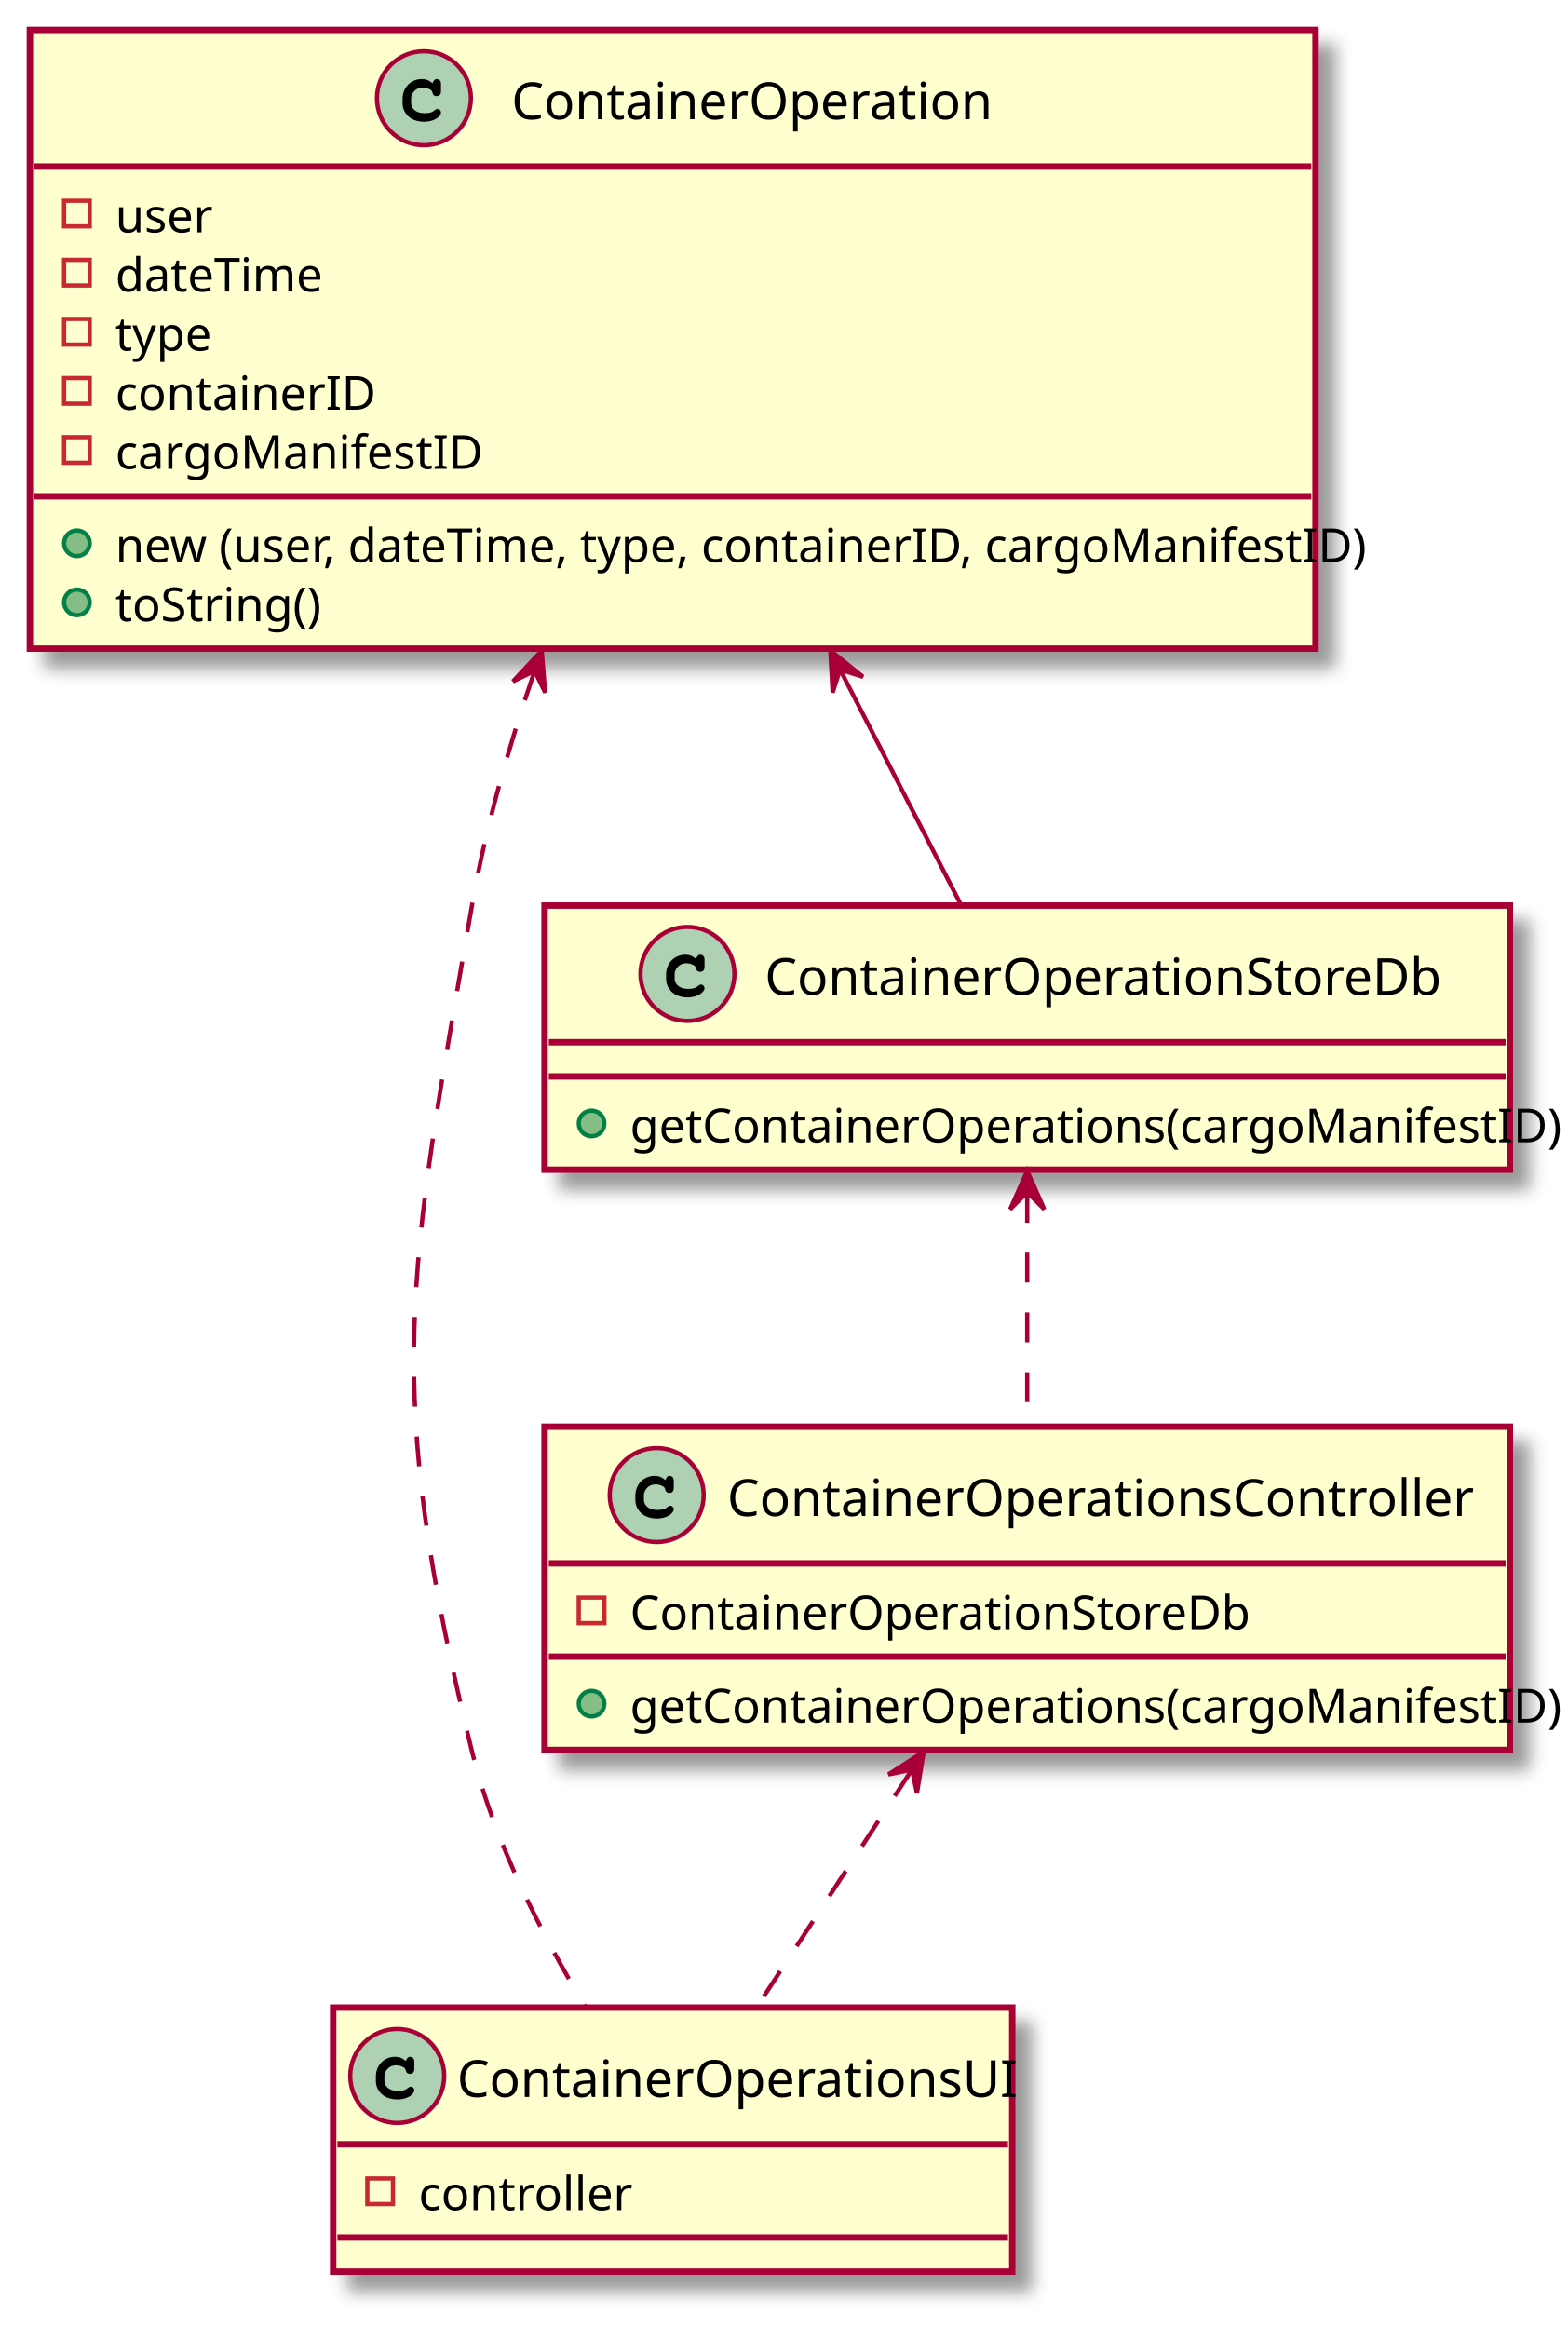
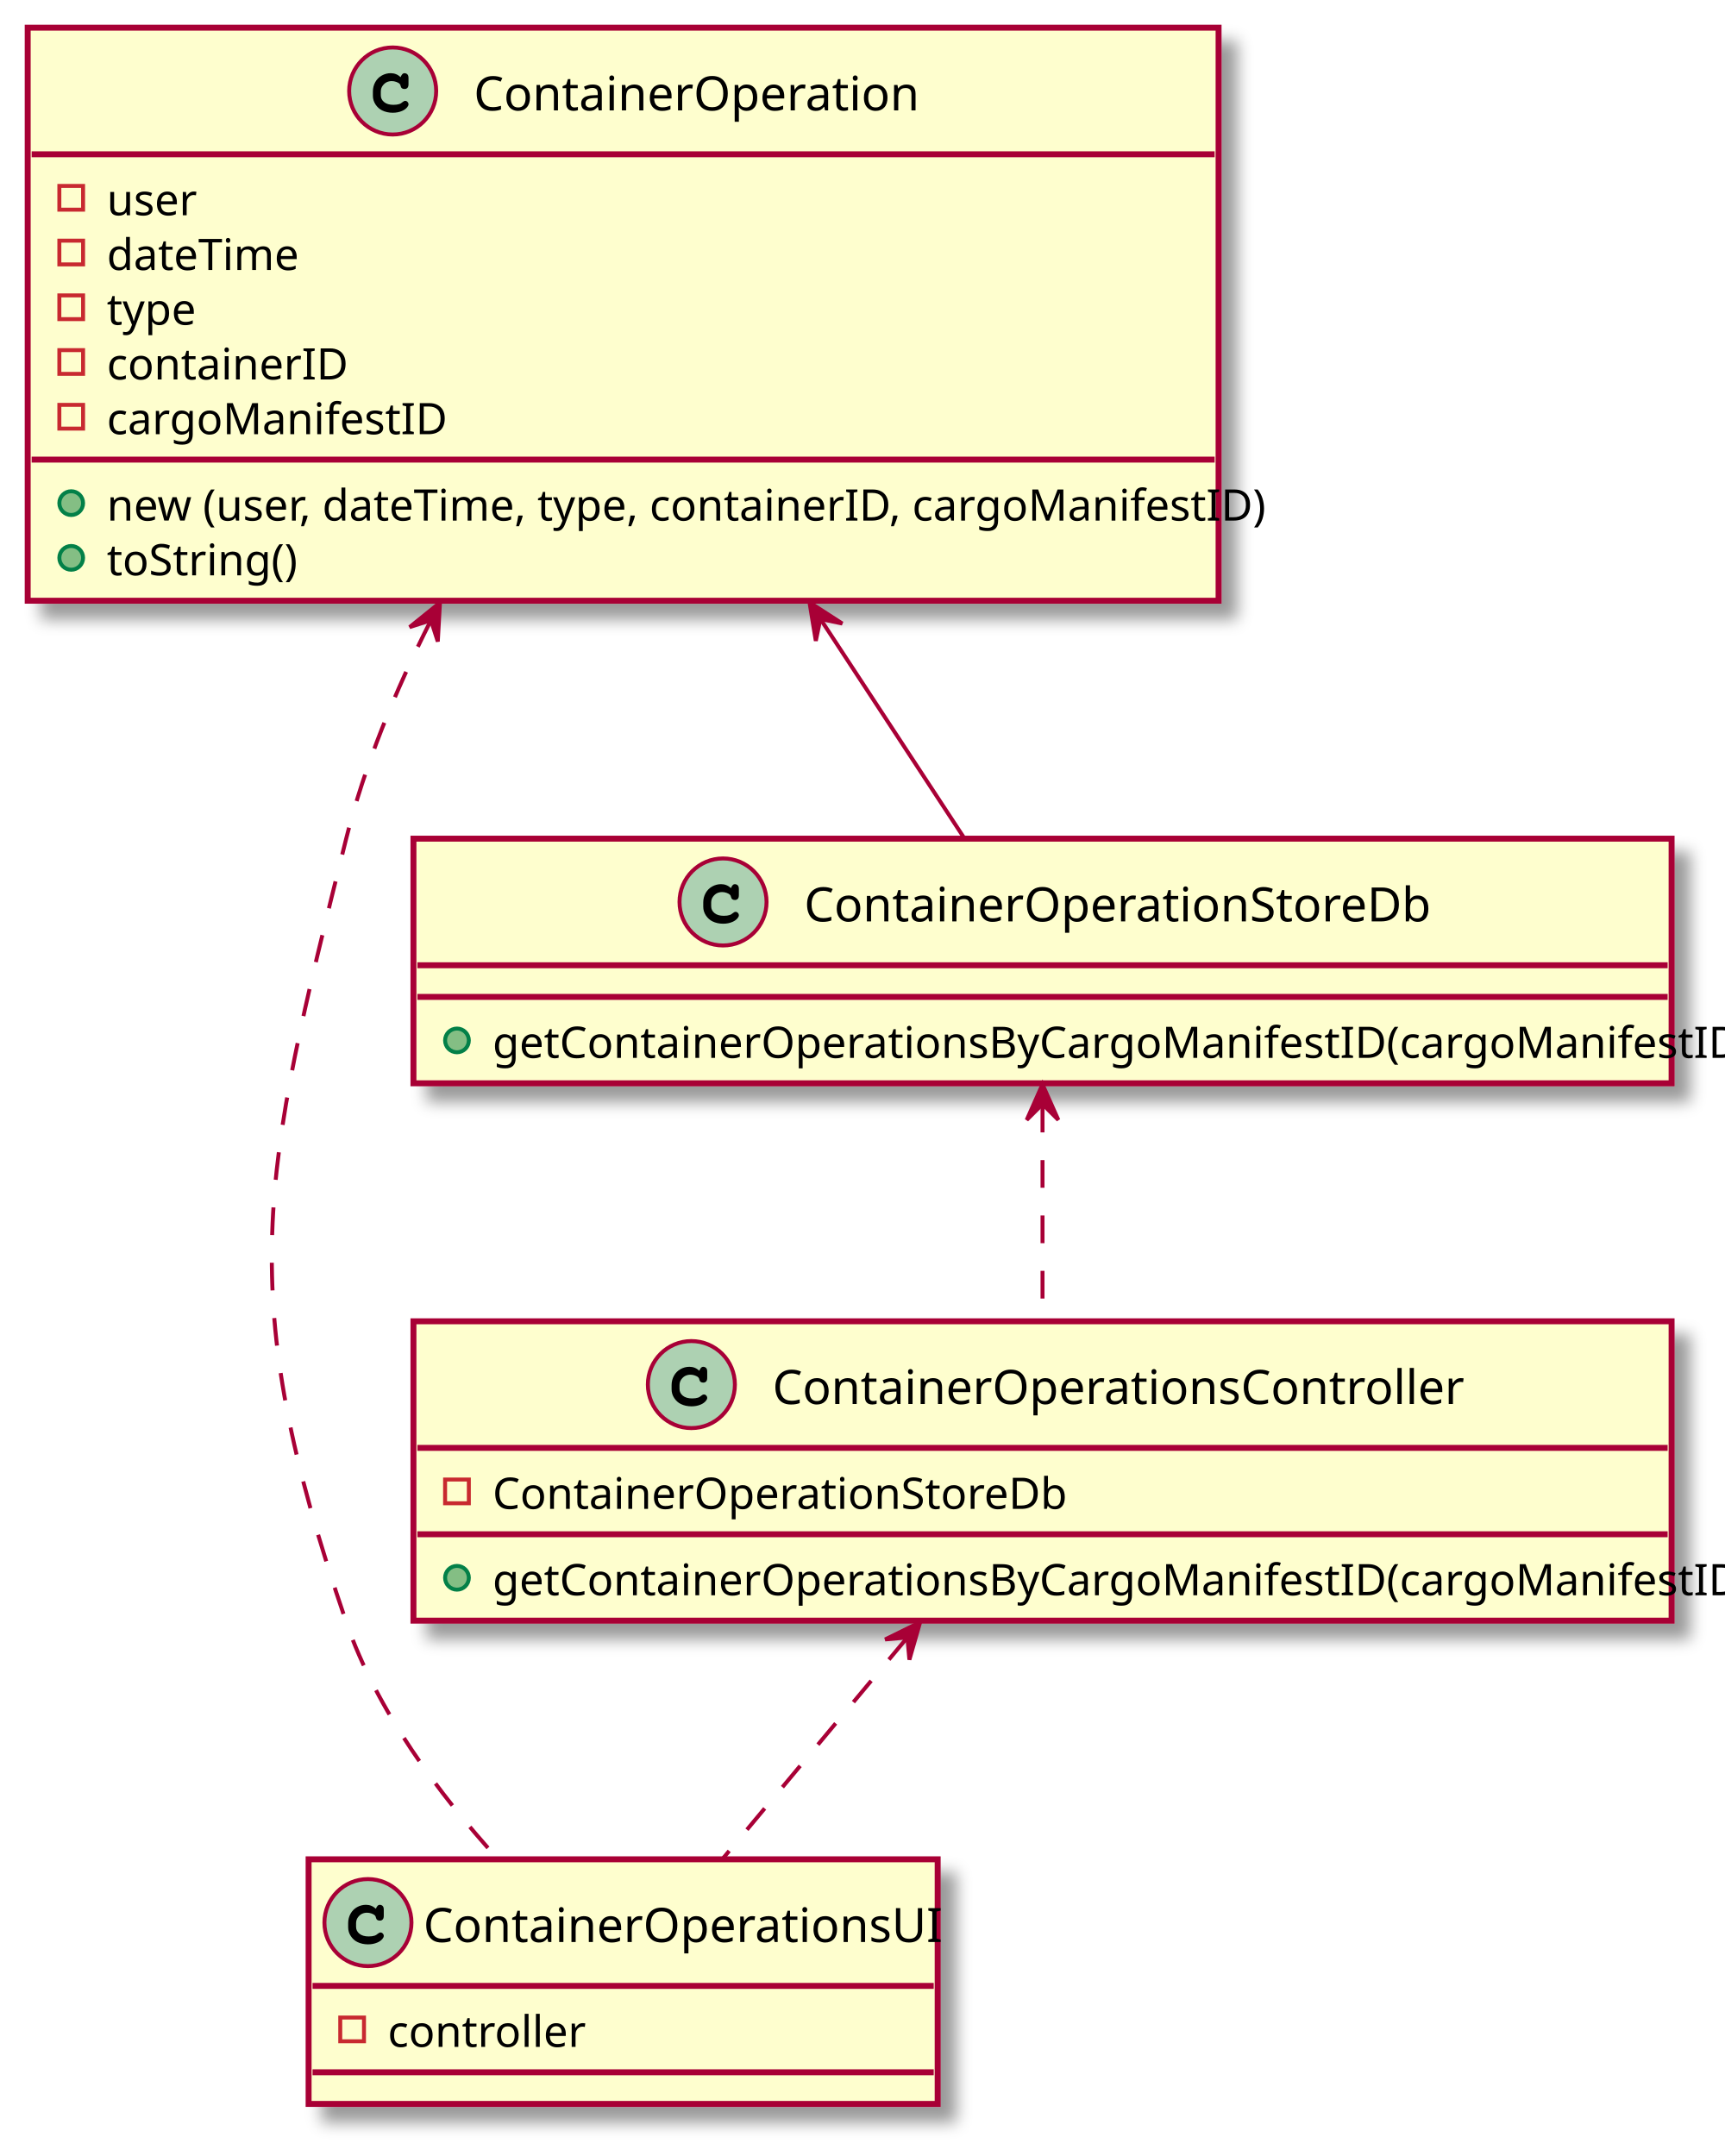
- <svg xmlns="http://www.w3.org/2000/svg" contentScriptType="application/ecmascript" contentStyleType="text/css" height="545px" preserveAspectRatio="none" style="width:367px;height:545px;" version="1.1" viewBox="0 0 367 545" width="367px" zoomAndPan="magnify">
+ <svg xmlns="http://www.w3.org/2000/svg" contentScriptType="application/ecmascript" contentStyleType="text/css" height="545px" preserveAspectRatio="none" style="width:436px;height:545px;" version="1.1" viewBox="0 0 436 545" width="436px" zoomAndPan="magnify">
  <defs>
-     <filter height="300%" id="fnkre9kja9ngw" width="300%" x="-1" y="-1">
+     <filter height="300%" id="f1bkq9yzfir8e6" width="300%" x="-1" y="-1">
      <feGaussianBlur result="blurOut" stdDeviation="2.0" />
      <feColorMatrix in="blurOut" result="blurOut2" type="matrix" values="0 0 0 0 0 0 0 0 0 0 0 0 0 0 0 0 0 0 .4 0" />
      <feOffset dx="4.0" dy="4.0" in="blurOut2" result="blurOut3" />
      <feBlend in="SourceGraphic" in2="blurOut3" mode="normal" />
    </filter>
  </defs>
  <g>
-     <rect codeLine="3" fill="#FEFECE" filter="url(#fnkre9kja9ngw)" height="61.836" id="ContainerOperationsUI" style="stroke:#A80036;stroke-width:1.5;" width="159" x="78" y="470" />
+     <rect codeLine="3" fill="#FEFECE" filter="url(#f1bkq9yzfir8e6)" height="61.836" id="ContainerOperationsUI" style="stroke:#A80036;stroke-width:1.5;" width="159" x="78" y="470" />
    <ellipse cx="93" cy="486" fill="#ADD1B2" rx="11" ry="11" style="stroke:#A80036;stroke-width:1.0;" />
    <path d="M95,482.5 Q95.203,482 95.438,481.75 Q95.672,481.5 95.938,481.5 Q96.406,481.5 96.703,481.781 Q97,482.062 97,482.719 L97,484.281 Q97,484.938 96.719,485.219 Q96.438,485.5 96,485.5 Q95.609,485.5 95.359,485.328 Q95.109,485.156 95,484.703 Q94.953,484.391 94.781,484.219 Q94.469,483.891 93.906,483.703 Q93.344,483.5 92.781,483.5 Q92.078,483.5 91.484,483.781 Q90.906,484.062 90.453,484.688 Q90,485.312 90,486.172 L90,487.094 Q90,488.125 90.844,488.812 Q91.688,489.5 93.188,489.5 Q94.078,489.5 94.703,489.297 Q95.062,489.188 95.469,488.828 Q95.734,488.625 95.875,488.562 Q96.016,488.5 96.188,488.5 Q96.516,488.5 96.75,488.766 Q97,489.016 97,489.375 Q97,489.719 96.656,490.125 Q96.156,490.719 95.359,491.047 Q94.312,491.5 93.031,491.5 Q91.531,491.5 90.328,490.906 Q89.359,490.438 88.672,489.422 Q88,488.406 88,487.203 L88,486.109 Q88,484.859 88.594,483.766 Q89.203,482.672 90.25,482.094 Q91.312,481.5 92.5,481.5 Q93.219,481.5 93.844,481.75 Q94.469,482 95,482.5 Z " fill="#000000" />
    <text fill="#000000" font-family="sans-serif" font-size="12" lengthAdjust="spacing" textLength="127" x="107" y="490.91">ContainerOperationsUI</text>
    <line style="stroke:#A80036;stroke-width:1.5;" x1="79" x2="236" y1="502" y2="502" />
    <rect fill="none" height="6" style="stroke:#C82930;stroke-width:1.0;" width="6" x="86" y="510" />
    <text fill="#000000" font-family="sans-serif" font-size="11" lengthAdjust="spacing" textLength="45" x="98" y="517.419">controller</text>
    <line style="stroke:#A80036;stroke-width:1.5;" x1="79" x2="236" y1="523.836" y2="523.836" />
-     <rect codeLine="7" fill="#FEFECE" filter="url(#fnkre9kja9ngw)" height="75.672" id="ContainerOperationsController" style="stroke:#A80036;stroke-width:1.5;" width="226" x="127.5" y="334" />
-     <ellipse cx="153.75" cy="350" fill="#ADD1B2" rx="11" ry="11" style="stroke:#A80036;stroke-width:1.0;" />
-     <path d="M155.75,346.5 Q155.953,346 156.188,345.75 Q156.422,345.5 156.688,345.5 Q157.156,345.5 157.453,345.781 Q157.75,346.062 157.75,346.719 L157.75,348.281 Q157.75,348.938 157.469,349.219 Q157.188,349.5 156.75,349.5 Q156.359,349.5 156.109,349.328 Q155.859,349.156 155.75,348.703 Q155.703,348.391 155.531,348.219 Q155.219,347.891 154.656,347.703 Q154.094,347.5 153.531,347.5 Q152.828,347.5 152.234,347.781 Q151.656,348.062 151.203,348.688 Q150.75,349.312 150.75,350.172 L150.75,351.094 Q150.75,352.125 151.594,352.812 Q152.438,353.5 153.938,353.5 Q154.828,353.5 155.453,353.297 Q155.812,353.188 156.219,352.828 Q156.484,352.625 156.625,352.562 Q156.766,352.5 156.938,352.5 Q157.266,352.5 157.5,352.766 Q157.75,353.016 157.75,353.375 Q157.75,353.719 157.406,354.125 Q156.906,354.719 156.109,355.047 Q155.062,355.5 153.781,355.5 Q152.281,355.5 151.078,354.906 Q150.109,354.438 149.422,353.422 Q148.75,352.406 148.75,351.203 L148.75,350.109 Q148.75,348.859 149.344,347.766 Q149.953,346.672 151,346.094 Q152.062,345.5 153.25,345.5 Q153.969,345.5 154.594,345.75 Q155.219,346 155.75,346.5 Z " fill="#000000" />
-     <text fill="#000000" font-family="sans-serif" font-size="12" lengthAdjust="spacing" textLength="169" x="170.25" y="354.91">ContainerOperationsController</text>
-     <line style="stroke:#A80036;stroke-width:1.5;" x1="128.5" x2="352.5" y1="366" y2="366" />
-     <rect fill="none" height="6" style="stroke:#C82930;stroke-width:1.0;" width="6" x="135.5" y="374" />
-     <text fill="#000000" font-family="sans-serif" font-size="11" lengthAdjust="spacing" textLength="132" x="147.5" y="381.419">ContainerOperationStoreDb</text>
-     <line style="stroke:#A80036;stroke-width:1.5;" x1="128.5" x2="352.5" y1="387.836" y2="387.836" />
-     <ellipse cx="138.5" cy="398.836" fill="#84BE84" rx="3" ry="3" style="stroke:#038048;stroke-width:1.0;" />
-     <text fill="#000000" font-family="sans-serif" font-size="11" lengthAdjust="spacing" textLength="200" x="147.5" y="403.255">getContainerOperations(cargoManifestID)</text>
-     <rect codeLine="12" fill="#FEFECE" filter="url(#fnkre9kja9ngw)" height="61.836" id="ContainerOperationStoreDb" style="stroke:#A80036;stroke-width:1.5;" width="226" x="127.5" y="212" />
-     <ellipse cx="160.95" cy="228" fill="#ADD1B2" rx="11" ry="11" style="stroke:#A80036;stroke-width:1.0;" />
-     <path d="M162.95,224.5 Q163.153,224 163.387,223.75 Q163.622,223.5 163.887,223.5 Q164.356,223.5 164.653,223.781 Q164.95,224.062 164.95,224.719 L164.95,226.281 Q164.95,226.938 164.669,227.219 Q164.387,227.5 163.95,227.5 Q163.559,227.5 163.309,227.328 Q163.059,227.156 162.95,226.703 Q162.903,226.391 162.731,226.219 Q162.419,225.891 161.856,225.703 Q161.294,225.5 160.731,225.5 Q160.028,225.5 159.434,225.781 Q158.856,226.062 158.403,226.688 Q157.95,227.312 157.95,228.172 L157.95,229.094 Q157.95,230.125 158.794,230.812 Q159.637,231.5 161.137,231.5 Q162.028,231.5 162.653,231.297 Q163.012,231.188 163.419,230.828 Q163.684,230.625 163.825,230.562 Q163.966,230.5 164.137,230.5 Q164.466,230.5 164.7,230.766 Q164.95,231.016 164.95,231.375 Q164.95,231.719 164.606,232.125 Q164.106,232.719 163.309,233.047 Q162.262,233.5 160.981,233.5 Q159.481,233.5 158.278,232.906 Q157.309,232.438 156.622,231.422 Q155.95,230.406 155.95,229.203 L155.95,228.109 Q155.95,226.859 156.544,225.766 Q157.153,224.672 158.2,224.094 Q159.262,223.5 160.45,223.5 Q161.169,223.5 161.794,223.75 Q162.419,224 162.95,224.5 Z " fill="#000000" />
-     <text fill="#000000" font-family="sans-serif" font-size="12" lengthAdjust="spacing" textLength="153" x="179.05" y="232.91">ContainerOperationStoreDb</text>
-     <line style="stroke:#A80036;stroke-width:1.5;" x1="128.5" x2="352.5" y1="244" y2="244" />
-     <line style="stroke:#A80036;stroke-width:1.5;" x1="128.5" x2="352.5" y1="252" y2="252" />
-     <ellipse cx="138.5" cy="263" fill="#84BE84" rx="3" ry="3" style="stroke:#038048;stroke-width:1.0;" />
-     <text fill="#000000" font-family="sans-serif" font-size="11" lengthAdjust="spacing" textLength="200" x="147.5" y="267.419">getContainerOperations(cargoManifestID)</text>
-     <rect codeLine="16" fill="#FEFECE" filter="url(#fnkre9kja9ngw)" height="144.852" id="ContainerOperation" style="stroke:#A80036;stroke-width:1.5;" width="301" x="7" y="7" />
+     <rect codeLine="7" fill="#FEFECE" filter="url(#f1bkq9yzfir8e6)" height="75.672" id="ContainerOperationsController" style="stroke:#A80036;stroke-width:1.5;" width="318" x="104.5" y="334" />
+     <ellipse cx="174.75" cy="350" fill="#ADD1B2" rx="11" ry="11" style="stroke:#A80036;stroke-width:1.0;" />
+     <path d="M176.75,346.5 Q176.953,346 177.188,345.75 Q177.422,345.5 177.688,345.5 Q178.156,345.5 178.453,345.781 Q178.75,346.062 178.75,346.719 L178.75,348.281 Q178.75,348.938 178.469,349.219 Q178.188,349.5 177.75,349.5 Q177.359,349.5 177.109,349.328 Q176.859,349.156 176.75,348.703 Q176.703,348.391 176.531,348.219 Q176.219,347.891 175.656,347.703 Q175.094,347.5 174.531,347.5 Q173.828,347.5 173.234,347.781 Q172.656,348.062 172.203,348.688 Q171.75,349.312 171.75,350.172 L171.75,351.094 Q171.75,352.125 172.594,352.812 Q173.438,353.5 174.938,353.5 Q175.828,353.5 176.453,353.297 Q176.812,353.188 177.219,352.828 Q177.484,352.625 177.625,352.562 Q177.766,352.5 177.938,352.5 Q178.266,352.5 178.5,352.766 Q178.75,353.016 178.75,353.375 Q178.75,353.719 178.406,354.125 Q177.906,354.719 177.109,355.047 Q176.062,355.5 174.781,355.5 Q173.281,355.5 172.078,354.906 Q171.109,354.438 170.422,353.422 Q169.75,352.406 169.75,351.203 L169.75,350.109 Q169.75,348.859 170.344,347.766 Q170.953,346.672 172,346.094 Q173.062,345.5 174.25,345.5 Q174.969,345.5 175.594,345.75 Q176.219,346 176.75,346.5 Z " fill="#000000" />
+     <text fill="#000000" font-family="sans-serif" font-size="12" lengthAdjust="spacing" textLength="169" x="195.25" y="354.91">ContainerOperationsController</text>
+     <line style="stroke:#A80036;stroke-width:1.5;" x1="105.5" x2="421.5" y1="366" y2="366" />
+     <rect fill="none" height="6" style="stroke:#C82930;stroke-width:1.0;" width="6" x="112.5" y="374" />
+     <text fill="#000000" font-family="sans-serif" font-size="11" lengthAdjust="spacing" textLength="132" x="124.5" y="381.419">ContainerOperationStoreDb</text>
+     <line style="stroke:#A80036;stroke-width:1.5;" x1="105.5" x2="421.5" y1="387.836" y2="387.836" />
+     <ellipse cx="115.5" cy="398.836" fill="#84BE84" rx="3" ry="3" style="stroke:#038048;stroke-width:1.0;" />
+     <text fill="#000000" font-family="sans-serif" font-size="11" lengthAdjust="spacing" textLength="292" x="124.5" y="403.255">getContainerOperationsByCargoManifestID(cargoManifestID)</text>
+     <rect codeLine="12" fill="#FEFECE" filter="url(#f1bkq9yzfir8e6)" height="61.836" id="ContainerOperationStoreDb" style="stroke:#A80036;stroke-width:1.5;" width="318" x="104.5" y="212" />
+     <ellipse cx="182.75" cy="228" fill="#ADD1B2" rx="11" ry="11" style="stroke:#A80036;stroke-width:1.0;" />
+     <path d="M184.75,224.5 Q184.953,224 185.188,223.75 Q185.422,223.5 185.688,223.5 Q186.156,223.5 186.453,223.781 Q186.75,224.062 186.75,224.719 L186.75,226.281 Q186.75,226.938 186.469,227.219 Q186.188,227.5 185.75,227.5 Q185.359,227.5 185.109,227.328 Q184.859,227.156 184.75,226.703 Q184.703,226.391 184.531,226.219 Q184.219,225.891 183.656,225.703 Q183.094,225.5 182.531,225.5 Q181.828,225.5 181.234,225.781 Q180.656,226.062 180.203,226.688 Q179.75,227.312 179.75,228.172 L179.75,229.094 Q179.75,230.125 180.594,230.812 Q181.438,231.5 182.938,231.5 Q183.828,231.5 184.453,231.297 Q184.812,231.188 185.219,230.828 Q185.484,230.625 185.625,230.562 Q185.766,230.5 185.938,230.5 Q186.266,230.5 186.5,230.766 Q186.75,231.016 186.75,231.375 Q186.75,231.719 186.406,232.125 Q185.906,232.719 185.109,233.047 Q184.062,233.5 182.781,233.5 Q181.281,233.5 180.078,232.906 Q179.109,232.438 178.422,231.422 Q177.75,230.406 177.75,229.203 L177.75,228.109 Q177.75,226.859 178.344,225.766 Q178.953,224.672 180,224.094 Q181.062,223.5 182.25,223.5 Q182.969,223.5 183.594,223.75 Q184.219,224 184.75,224.5 Z " fill="#000000" />
+     <text fill="#000000" font-family="sans-serif" font-size="12" lengthAdjust="spacing" textLength="153" x="203.25" y="232.91">ContainerOperationStoreDb</text>
+     <line style="stroke:#A80036;stroke-width:1.5;" x1="105.5" x2="421.5" y1="244" y2="244" />
+     <line style="stroke:#A80036;stroke-width:1.5;" x1="105.5" x2="421.5" y1="252" y2="252" />
+     <ellipse cx="115.5" cy="263" fill="#84BE84" rx="3" ry="3" style="stroke:#038048;stroke-width:1.0;" />
+     <text fill="#000000" font-family="sans-serif" font-size="11" lengthAdjust="spacing" textLength="292" x="124.5" y="267.419">getContainerOperationsByCargoManifestID(cargoManifestID)</text>
+     <rect codeLine="16" fill="#FEFECE" filter="url(#f1bkq9yzfir8e6)" height="144.852" id="ContainerOperation" style="stroke:#A80036;stroke-width:1.5;" width="301" x="7" y="7" />
    <ellipse cx="99.25" cy="23" fill="#ADD1B2" rx="11" ry="11" style="stroke:#A80036;stroke-width:1.0;" />
    <path d="M101.25,19.5 Q101.453,19 101.688,18.75 Q101.922,18.5 102.188,18.5 Q102.656,18.5 102.953,18.781 Q103.25,19.062 103.25,19.719 L103.25,21.281 Q103.25,21.938 102.969,22.219 Q102.688,22.5 102.25,22.5 Q101.859,22.5 101.609,22.328 Q101.359,22.156 101.25,21.703 Q101.203,21.391 101.031,21.219 Q100.719,20.891 100.156,20.703 Q99.594,20.5 99.031,20.5 Q98.328,20.5 97.734,20.781 Q97.156,21.062 96.703,21.688 Q96.25,22.312 96.25,23.172 L96.25,24.094 Q96.25,25.125 97.094,25.812 Q97.938,26.5 99.438,26.5 Q100.328,26.5 100.953,26.297 Q101.312,26.188 101.719,25.828 Q101.984,25.625 102.125,25.562 Q102.266,25.5 102.438,25.5 Q102.766,25.5 103,25.766 Q103.25,26.016 103.25,26.375 Q103.25,26.719 102.906,27.125 Q102.406,27.719 101.609,28.047 Q100.562,28.5 99.281,28.5 Q97.781,28.5 96.578,27.906 Q95.609,27.438 94.922,26.422 Q94.25,25.406 94.25,24.203 L94.25,23.109 Q94.25,21.859 94.844,20.766 Q95.453,19.672 96.5,19.094 Q97.562,18.5 98.75,18.5 Q99.469,18.5 100.094,18.75 Q100.719,19 101.25,19.5 Z " fill="#000000" />
    <text fill="#000000" font-family="sans-serif" font-size="12" lengthAdjust="spacing" textLength="108" x="119.75" y="27.91">ContainerOperation</text>
    <line style="stroke:#A80036;stroke-width:1.5;" x1="8" x2="307" y1="39" y2="39" />
    <rect fill="none" height="6" style="stroke:#C82930;stroke-width:1.0;" width="6" x="15" y="47" />
    <text fill="#000000" font-family="sans-serif" font-size="11" lengthAdjust="spacing" textLength="22" x="27" y="54.419">user</text>
    <rect fill="none" height="6" style="stroke:#C82930;stroke-width:1.0;" width="6" x="15" y="60.836" />
    <text fill="#000000" font-family="sans-serif" font-size="11" lengthAdjust="spacing" textLength="43" x="27" y="68.255">dateTime</text>
    <rect fill="none" height="6" style="stroke:#C82930;stroke-width:1.0;" width="6" x="15" y="74.672" />
    <text fill="#000000" font-family="sans-serif" font-size="11" lengthAdjust="spacing" textLength="21" x="27" y="82.091">type</text>
    <rect fill="none" height="6" style="stroke:#C82930;stroke-width:1.0;" width="6" x="15" y="88.508" />
    <text fill="#000000" font-family="sans-serif" font-size="11" lengthAdjust="spacing" textLength="54" x="27" y="95.927">containerID</text>
    <rect fill="none" height="6" style="stroke:#C82930;stroke-width:1.0;" width="6" x="15" y="102.344" />
    <text fill="#000000" font-family="sans-serif" font-size="11" lengthAdjust="spacing" textLength="78" x="27" y="109.763">cargoManifestID</text>
    <line style="stroke:#A80036;stroke-width:1.5;" x1="8" x2="307" y1="116.18" y2="116.18" />
    <ellipse cx="18" cy="127.18" fill="#84BE84" rx="3" ry="3" style="stroke:#038048;stroke-width:1.0;" />
    <text fill="#000000" font-family="sans-serif" font-size="11" lengthAdjust="spacing" textLength="275" x="27" y="131.599">new (user, dateTime, type, containerID, cargoManifestID)</text>
    <ellipse cx="18" cy="141.016" fill="#84BE84" rx="3" ry="3" style="stroke:#038048;stroke-width:1.0;" />
    <text fill="#000000" font-family="sans-serif" font-size="11" lengthAdjust="spacing" textLength="45" x="27" y="145.435">toString()</text>
-     <path codeLine="26" d="M213.31,414.6 C201.51,432.66 187.95,453.4 177.16,469.93 " fill="none" id="ContainerOperationsController-backto-ContainerOperationsUI" style="stroke:#A80036;stroke-width:1.0;stroke-dasharray:7.0,7.0;" />
-     <polygon fill="#A80036" points="216.27,410.08,207.992,415.415,213.53,414.262,214.683,419.8,216.27,410.08" style="stroke:#A80036;stroke-width:1.0;" />
-     <path codeLine="27" d="M240.5,279.25 C240.5,296.24 240.5,316.62 240.5,333.86 " fill="none" id="ContainerOperationStoreDb-backto-ContainerOperationsController" style="stroke:#A80036;stroke-width:1.0;stroke-dasharray:7.0,7.0;" />
-     <polygon fill="#A80036" points="240.5,274.1,236.5,283.1,240.5,279.1,244.5,283.1,240.5,274.1" style="stroke:#A80036;stroke-width:1.0;" />
-     <path codeLine="28" d="M196.91,157.19 C206.85,176.53 216.96,196.19 224.93,211.7 " fill="none" id="ContainerOperation-backto-ContainerOperationStoreDb" style="stroke:#A80036;stroke-width:1.0;" />
-     <polygon fill="#A80036" points="194.39,152.28,194.95,162.113,196.677,156.726,202.064,158.453,194.39,152.28" style="stroke:#A80036;stroke-width:1.0;" />
-     <path codeLine="29" d="M125.1,157.28 C119.05,174.95 113.64,193.88 110.5,212 C95.47,298.71 89.53,324.54 110.5,410 C115.71,431.23 126.9,453.01 137.05,469.82 " fill="none" id="ContainerOperation-backto-ContainerOperationsUI" style="stroke:#A80036;stroke-width:1.0;stroke-dasharray:7.0,7.0;" />
-     <polygon fill="#A80036" points="126.83,152.33,120.091,159.512,125.185,157.052,127.645,162.145,126.83,152.33" style="stroke:#A80036;stroke-width:1.0;" />
+     <path codeLine="26" d="M229.16,414.14 C214,432.31 196.51,453.26 182.6,469.93 " fill="none" id="ContainerOperationsController-backto-ContainerOperationsUI" style="stroke:#A80036;stroke-width:1.0;stroke-dasharray:7.0,7.0;" />
+     <polygon fill="#A80036" points="232.56,410.08,223.718,414.417,229.352,413.915,229.854,419.55,232.56,410.08" style="stroke:#A80036;stroke-width:1.0;" />
+     <path codeLine="27" d="M263.5,279.25 C263.5,296.24 263.5,316.62 263.5,333.86 " fill="none" id="ContainerOperationStoreDb-backto-ContainerOperationsController" style="stroke:#A80036;stroke-width:1.0;stroke-dasharray:7.0,7.0;" />
+     <polygon fill="#A80036" points="263.5,274.1,259.5,283.1,263.5,279.1,267.5,283.1,263.5,274.1" style="stroke:#A80036;stroke-width:1.0;" />
+     <path codeLine="28" d="M207.51,156.69 C220.31,176.2 233.34,196.06 243.61,211.7 " fill="none" id="ContainerOperation-backto-ContainerOperationStoreDb" style="stroke:#A80036;stroke-width:1.0;" />
+     <polygon fill="#A80036" points="204.61,152.28,206.197,162,207.351,156.462,212.888,157.615,204.61,152.28" style="stroke:#A80036;stroke-width:1.0;" />
+     <path codeLine="29" d="M108.71,157.21 C99.95,174.59 92.14,193.42 87.5,212 C66.19,297.38 58.94,326.76 87.5,410 C95.21,432.47 111.07,453.65 125.75,469.81 " fill="none" id="ContainerOperation-backto-ContainerOperationsUI" style="stroke:#A80036;stroke-width:1.0;stroke-dasharray:7.0,7.0;" />
+     <polygon fill="#A80036" points="111.2,152.34,103.534,158.523,108.918,156.789,110.652,162.174,111.2,152.34" style="stroke:#A80036;stroke-width:1.0;" />
  </g>
</svg>
